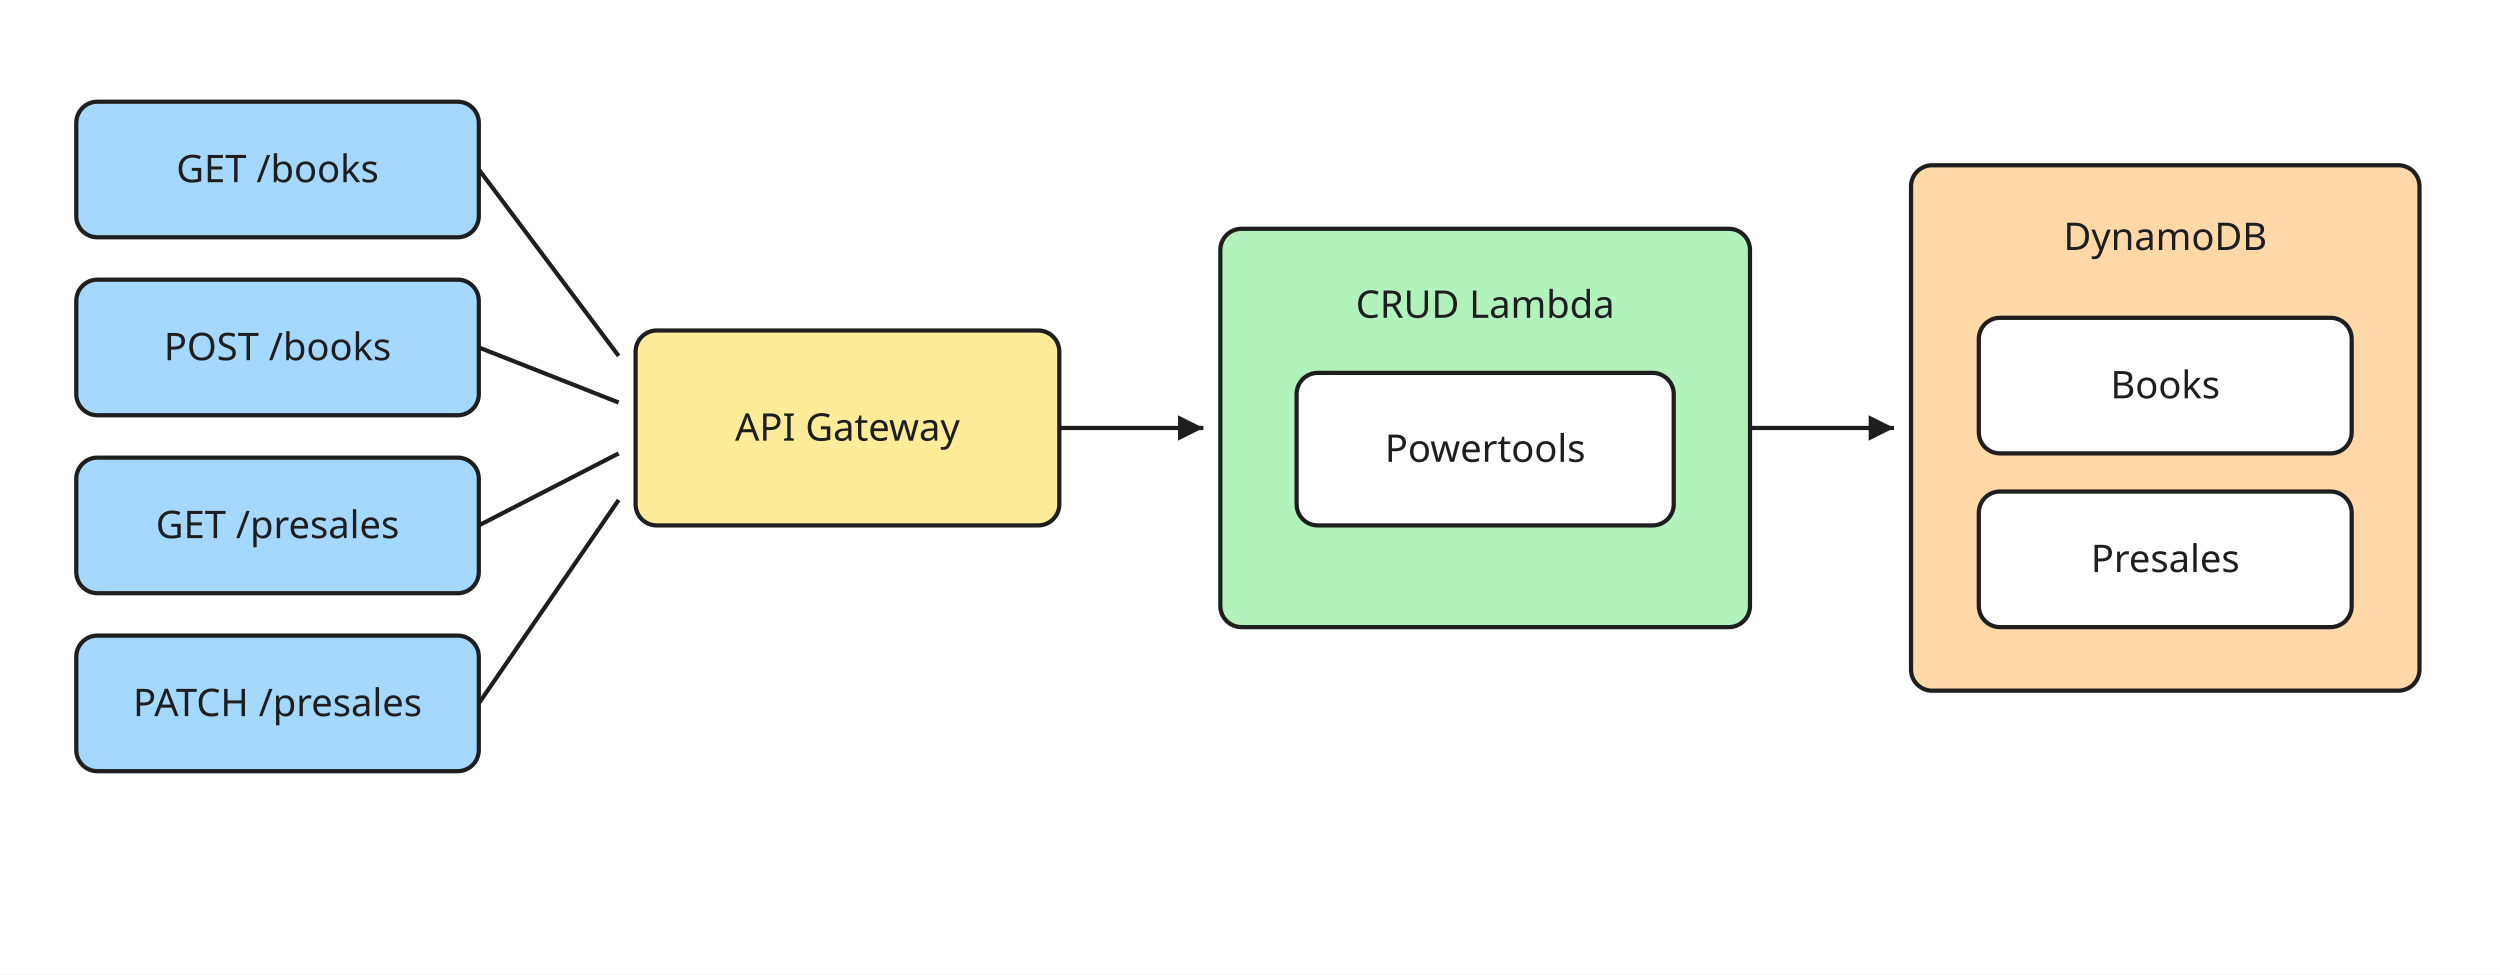
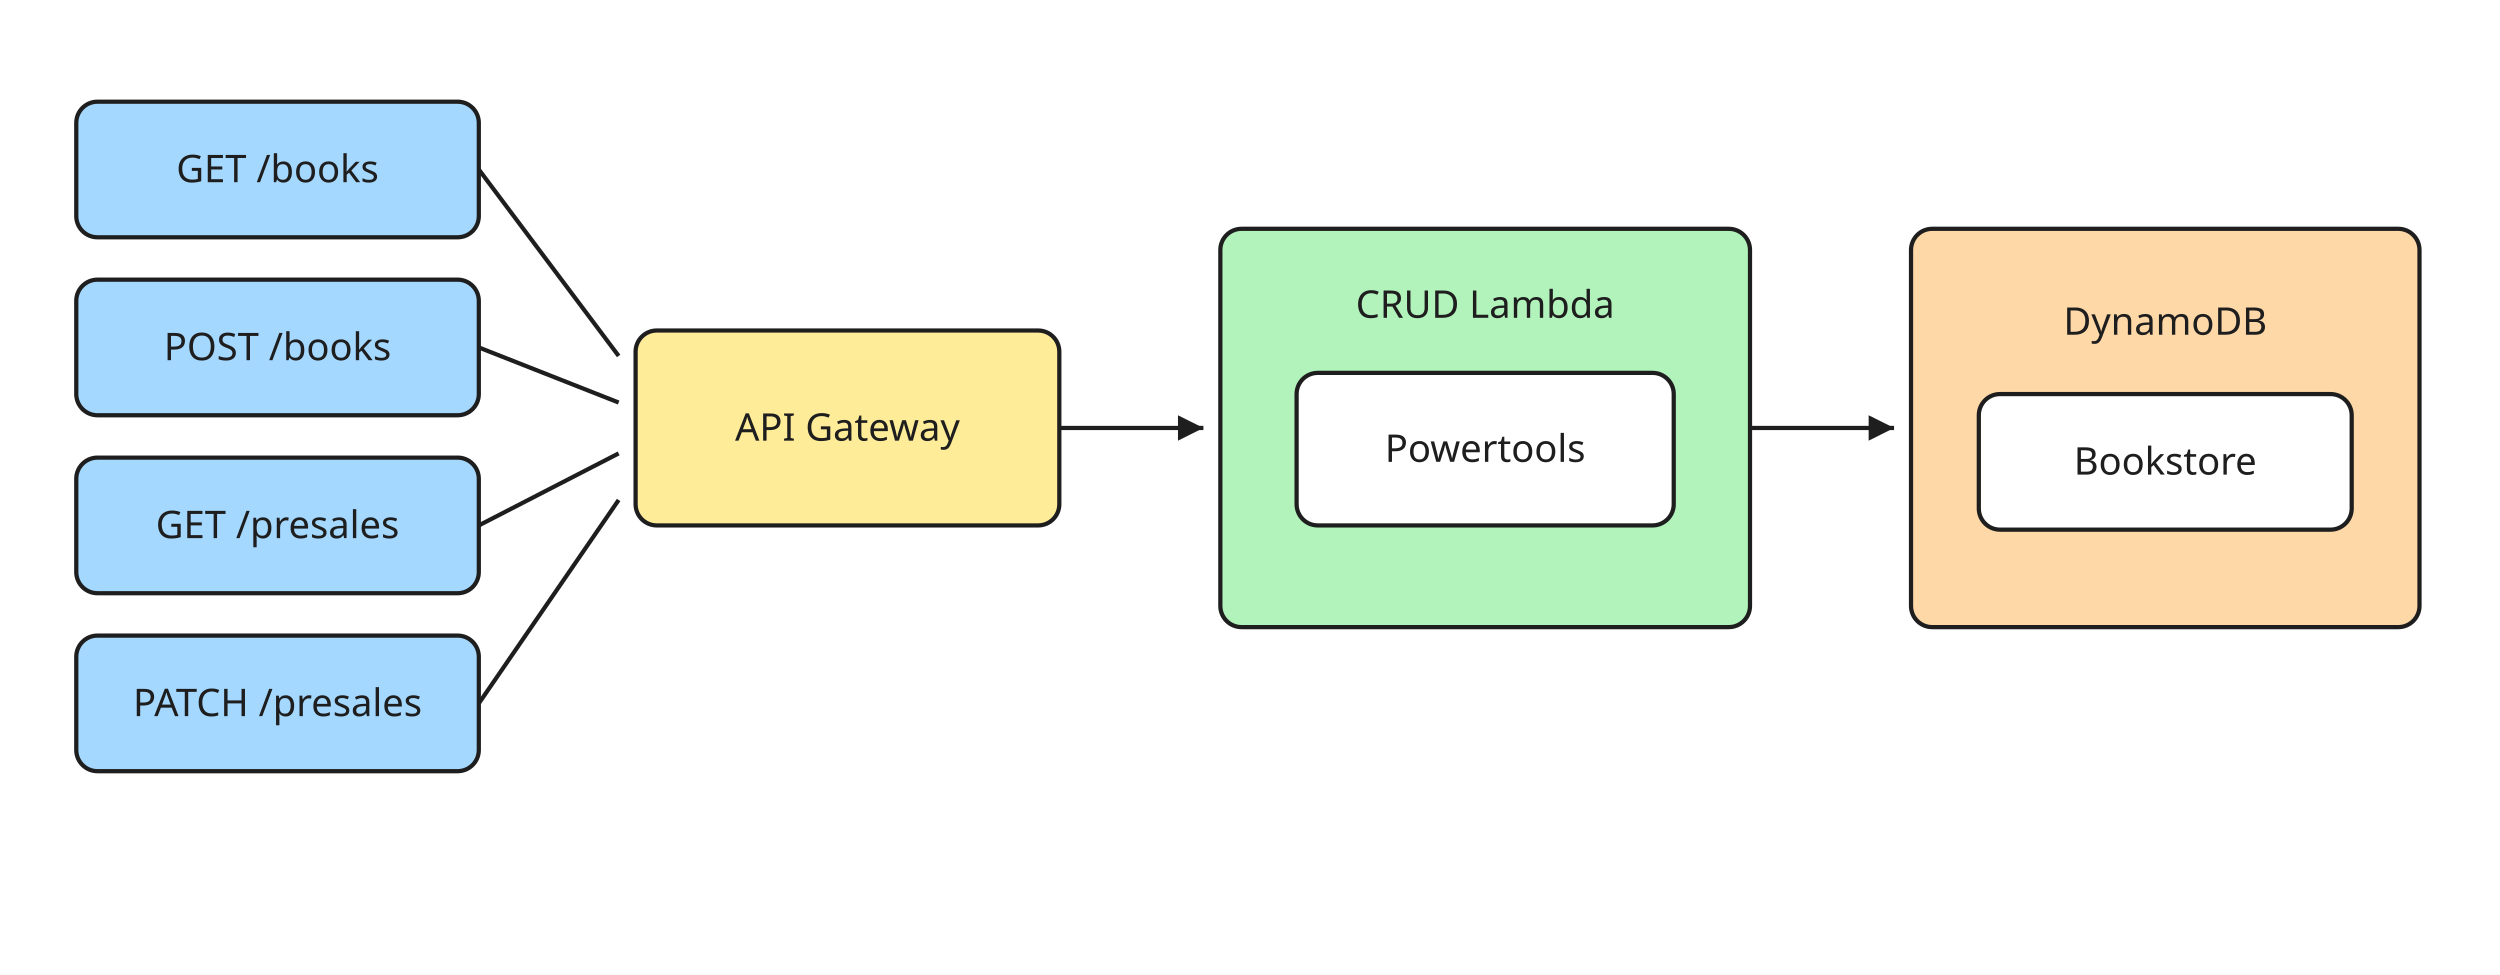
<svg xmlns="http://www.w3.org/2000/svg" width="1180" height="460" viewBox="0 0 1180 460" fill="none">
  <rect width="1180" height="460" fill="#ffffff" />
  <rect x="36" y="48" width="190" height="64" rx="10" fill="#a5d8ff" stroke="#1e1e1e" stroke-width="2" />
  <text x="131" y="86" text-anchor="middle" font-family="ui-sans-serif, sans-serif" font-size="18" fill="#1e1e1e">GET /books</text>
  <rect x="36" y="132" width="190" height="64" rx="10" fill="#a5d8ff" stroke="#1e1e1e" stroke-width="2" />
  <text x="131" y="170" text-anchor="middle" font-family="ui-sans-serif, sans-serif" font-size="18" fill="#1e1e1e">POST /books</text>
  <rect x="36" y="216" width="190" height="64" rx="10" fill="#a5d8ff" stroke="#1e1e1e" stroke-width="2" />
  <text x="131" y="254" text-anchor="middle" font-family="ui-sans-serif, sans-serif" font-size="18" fill="#1e1e1e">GET /presales</text>
  <rect x="36" y="300" width="190" height="64" rx="10" fill="#a5d8ff" stroke="#1e1e1e" stroke-width="2" />
  <text x="131" y="338" text-anchor="middle" font-family="ui-sans-serif, sans-serif" font-size="18" fill="#1e1e1e">PATCH /presales</text>
  <line x1="226" y1="80" x2="292" y2="168" stroke="#1e1e1e" stroke-width="2" />
  <line x1="226" y1="164" x2="292" y2="190" stroke="#1e1e1e" stroke-width="2" />
  <line x1="226" y1="248" x2="292" y2="214" stroke="#1e1e1e" stroke-width="2" />
  <line x1="226" y1="332" x2="292" y2="236" stroke="#1e1e1e" stroke-width="2" />
  <rect x="300" y="156" width="200" height="92" rx="10" fill="#ffec99" stroke="#1e1e1e" stroke-width="2" />
  <text x="400" y="208" text-anchor="middle" font-family="ui-sans-serif, sans-serif" font-size="18" fill="#1e1e1e">API Gateway</text>
  <line x1="500" y1="202" x2="568" y2="202" stroke="#1e1e1e" stroke-width="2" />
  <polygon points="568,202 556,196 556,208" fill="#1e1e1e" />
  <rect x="576" y="108" width="250" height="188" rx="10" fill="#b2f2bb" stroke="#1e1e1e" stroke-width="2" />
  <text x="701" y="150" text-anchor="middle" font-family="ui-sans-serif, sans-serif" font-size="18" fill="#1e1e1e">CRUD Lambda</text>
  <rect x="612" y="176" width="178" height="72" rx="10" fill="#ffffff" stroke="#1e1e1e" stroke-width="2" />
  <text x="701" y="218" text-anchor="middle" font-family="ui-sans-serif, sans-serif" font-size="18" fill="#1e1e1e">Powertools</text>
  <line x1="826" y1="202" x2="894" y2="202" stroke="#1e1e1e" stroke-width="2" />
  <polygon points="894,202 882,196 882,208" fill="#1e1e1e" />
-   <rect x="902" y="78" width="240" height="248" rx="10" fill="#ffd8a8" stroke="#1e1e1e" stroke-width="2" />
-   <text x="1022" y="118" text-anchor="middle" font-family="ui-sans-serif, sans-serif" font-size="18" fill="#1e1e1e">DynamoDB</text>
-   <rect x="934" y="150" width="176" height="64" rx="10" fill="#ffffff" stroke="#1e1e1e" stroke-width="2" />
-   <text x="1022" y="188" text-anchor="middle" font-family="ui-sans-serif, sans-serif" font-size="18" fill="#1e1e1e">Books</text>
-   <rect x="934" y="232" width="176" height="64" rx="10" fill="#ffffff" stroke="#1e1e1e" stroke-width="2" />
-   <text x="1022" y="270" text-anchor="middle" font-family="ui-sans-serif, sans-serif" font-size="18" fill="#1e1e1e">Presales</text>
+   <rect x="902" y="108" width="240" height="188" rx="10" fill="#ffd8a8" stroke="#1e1e1e" stroke-width="2" />
+   <text x="1022" y="158" text-anchor="middle" font-family="ui-sans-serif, sans-serif" font-size="18" fill="#1e1e1e">DynamoDB</text>
+   <rect x="934" y="186" width="176" height="64" rx="10" fill="#ffffff" stroke="#1e1e1e" stroke-width="2" />
+   <text x="1022" y="224" text-anchor="middle" font-family="ui-sans-serif, sans-serif" font-size="18" fill="#1e1e1e">Bookstore</text>
</svg>
